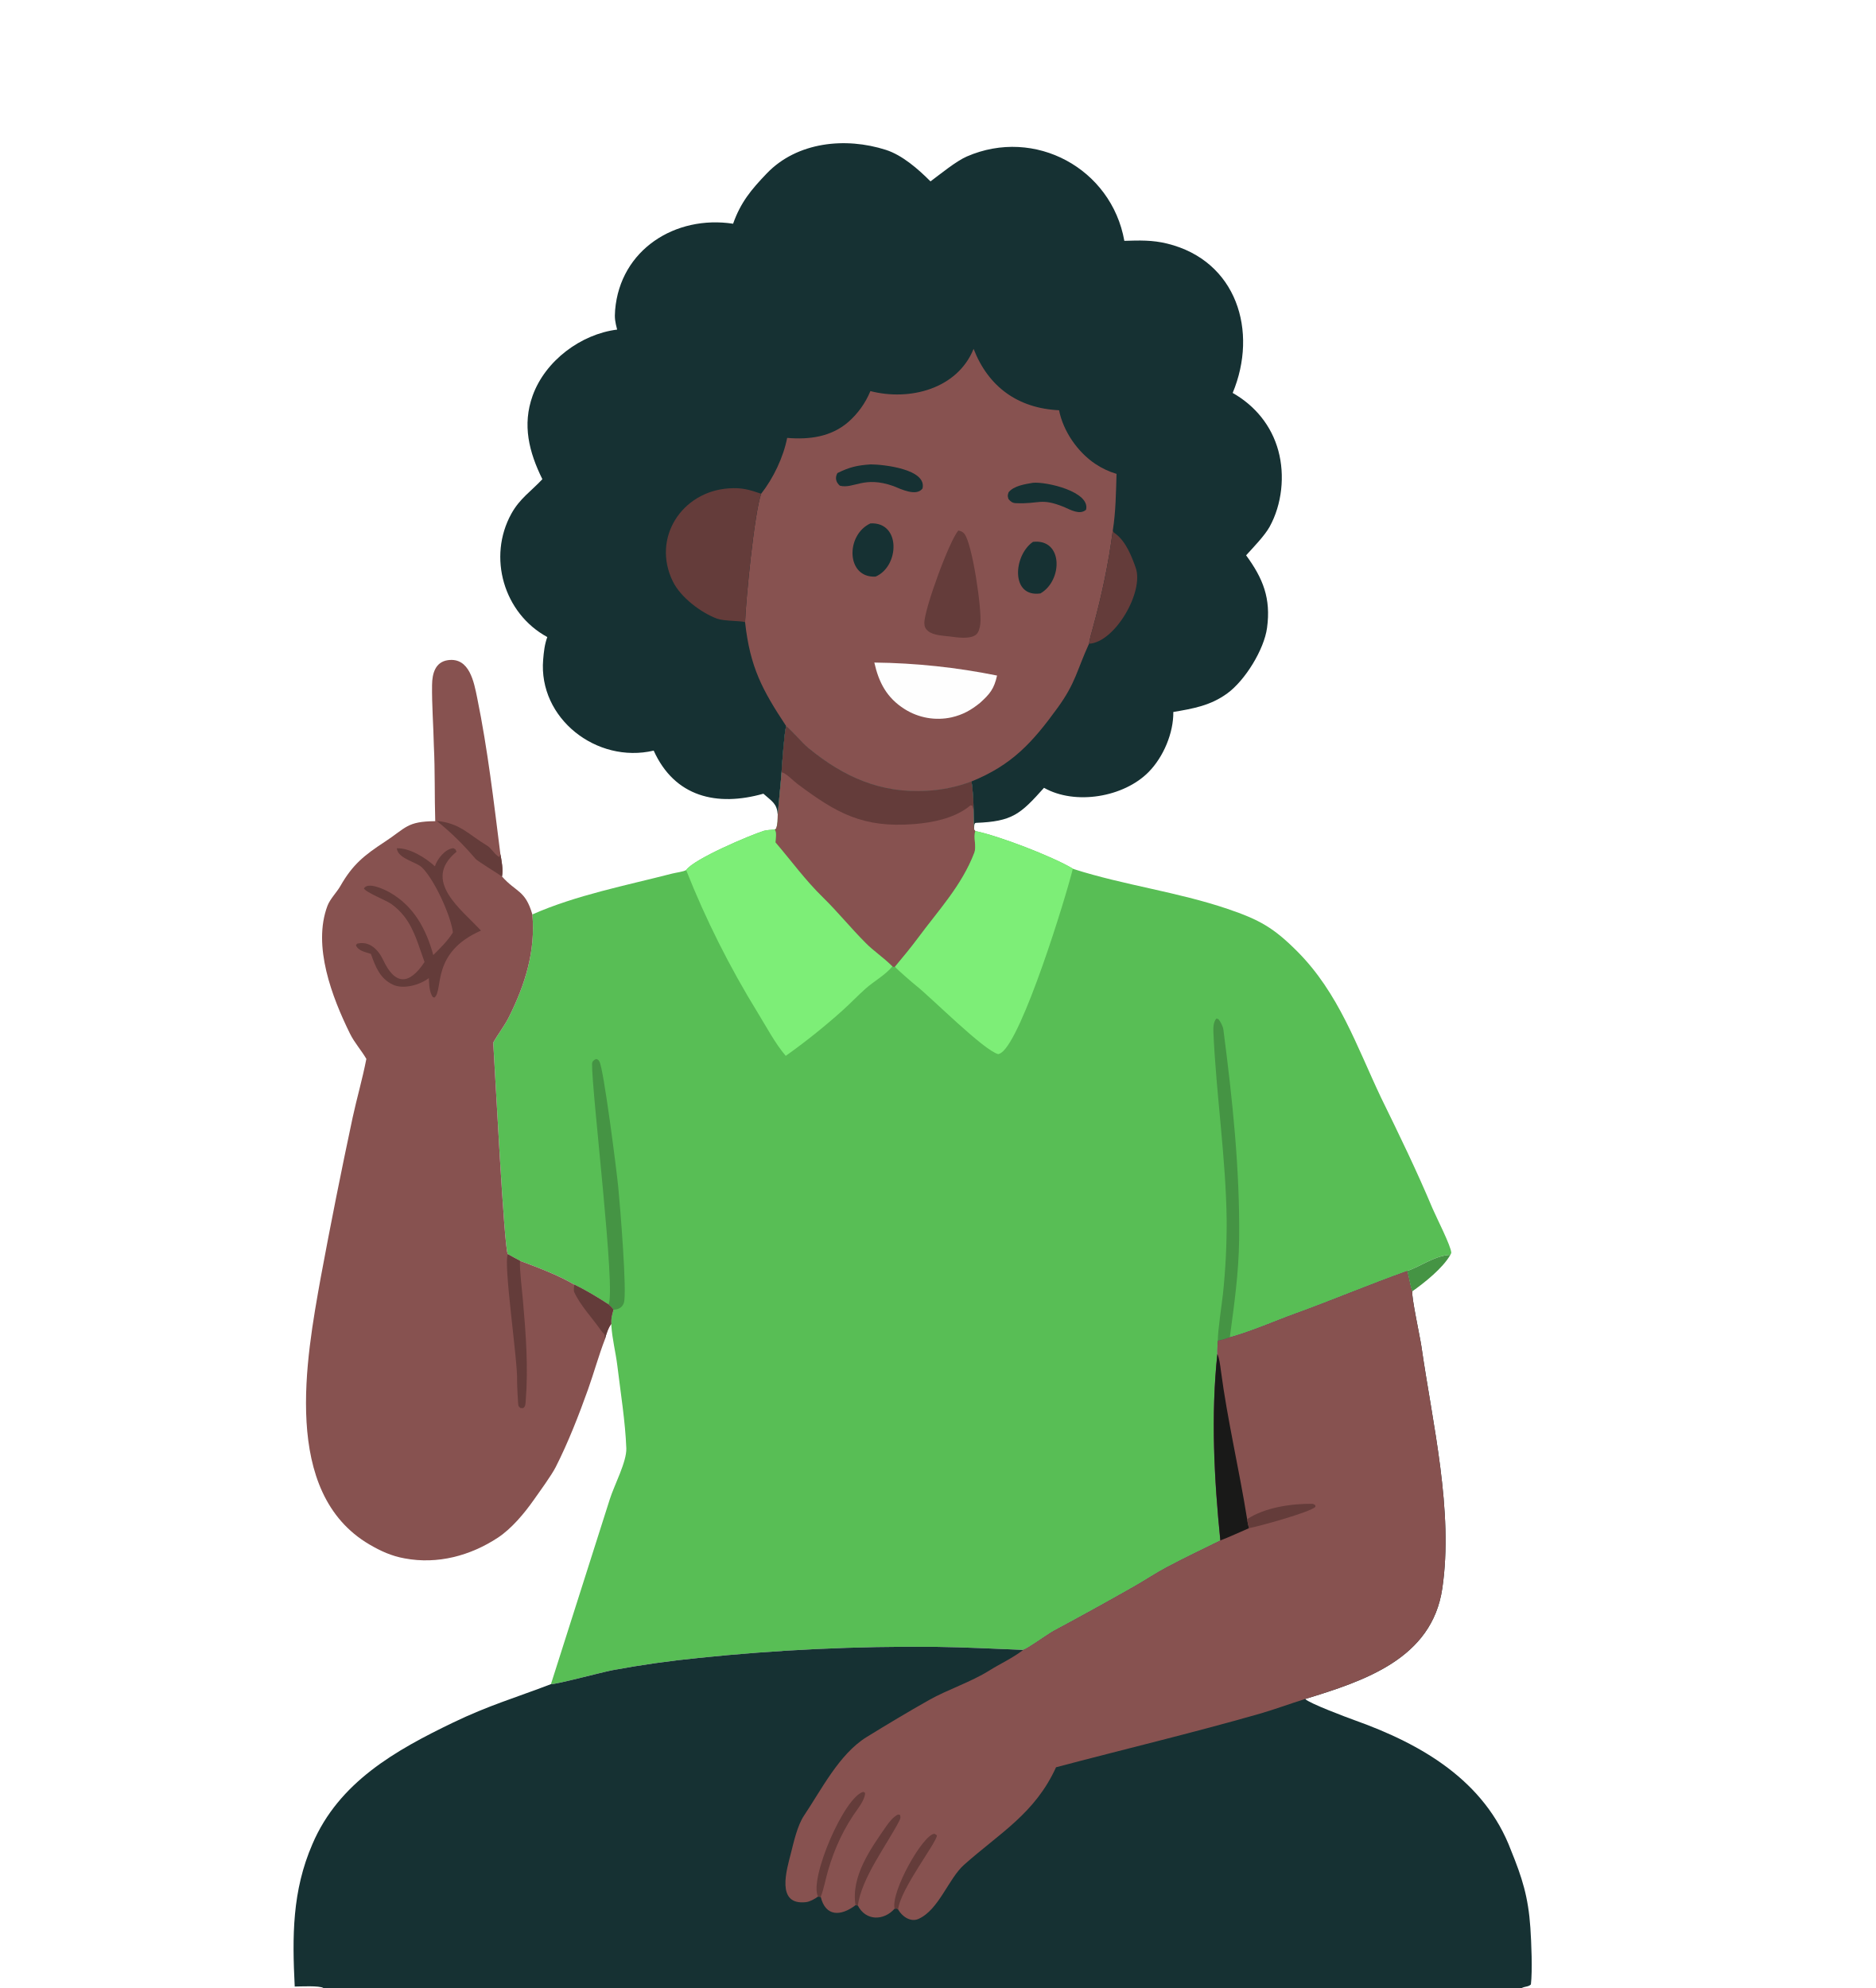
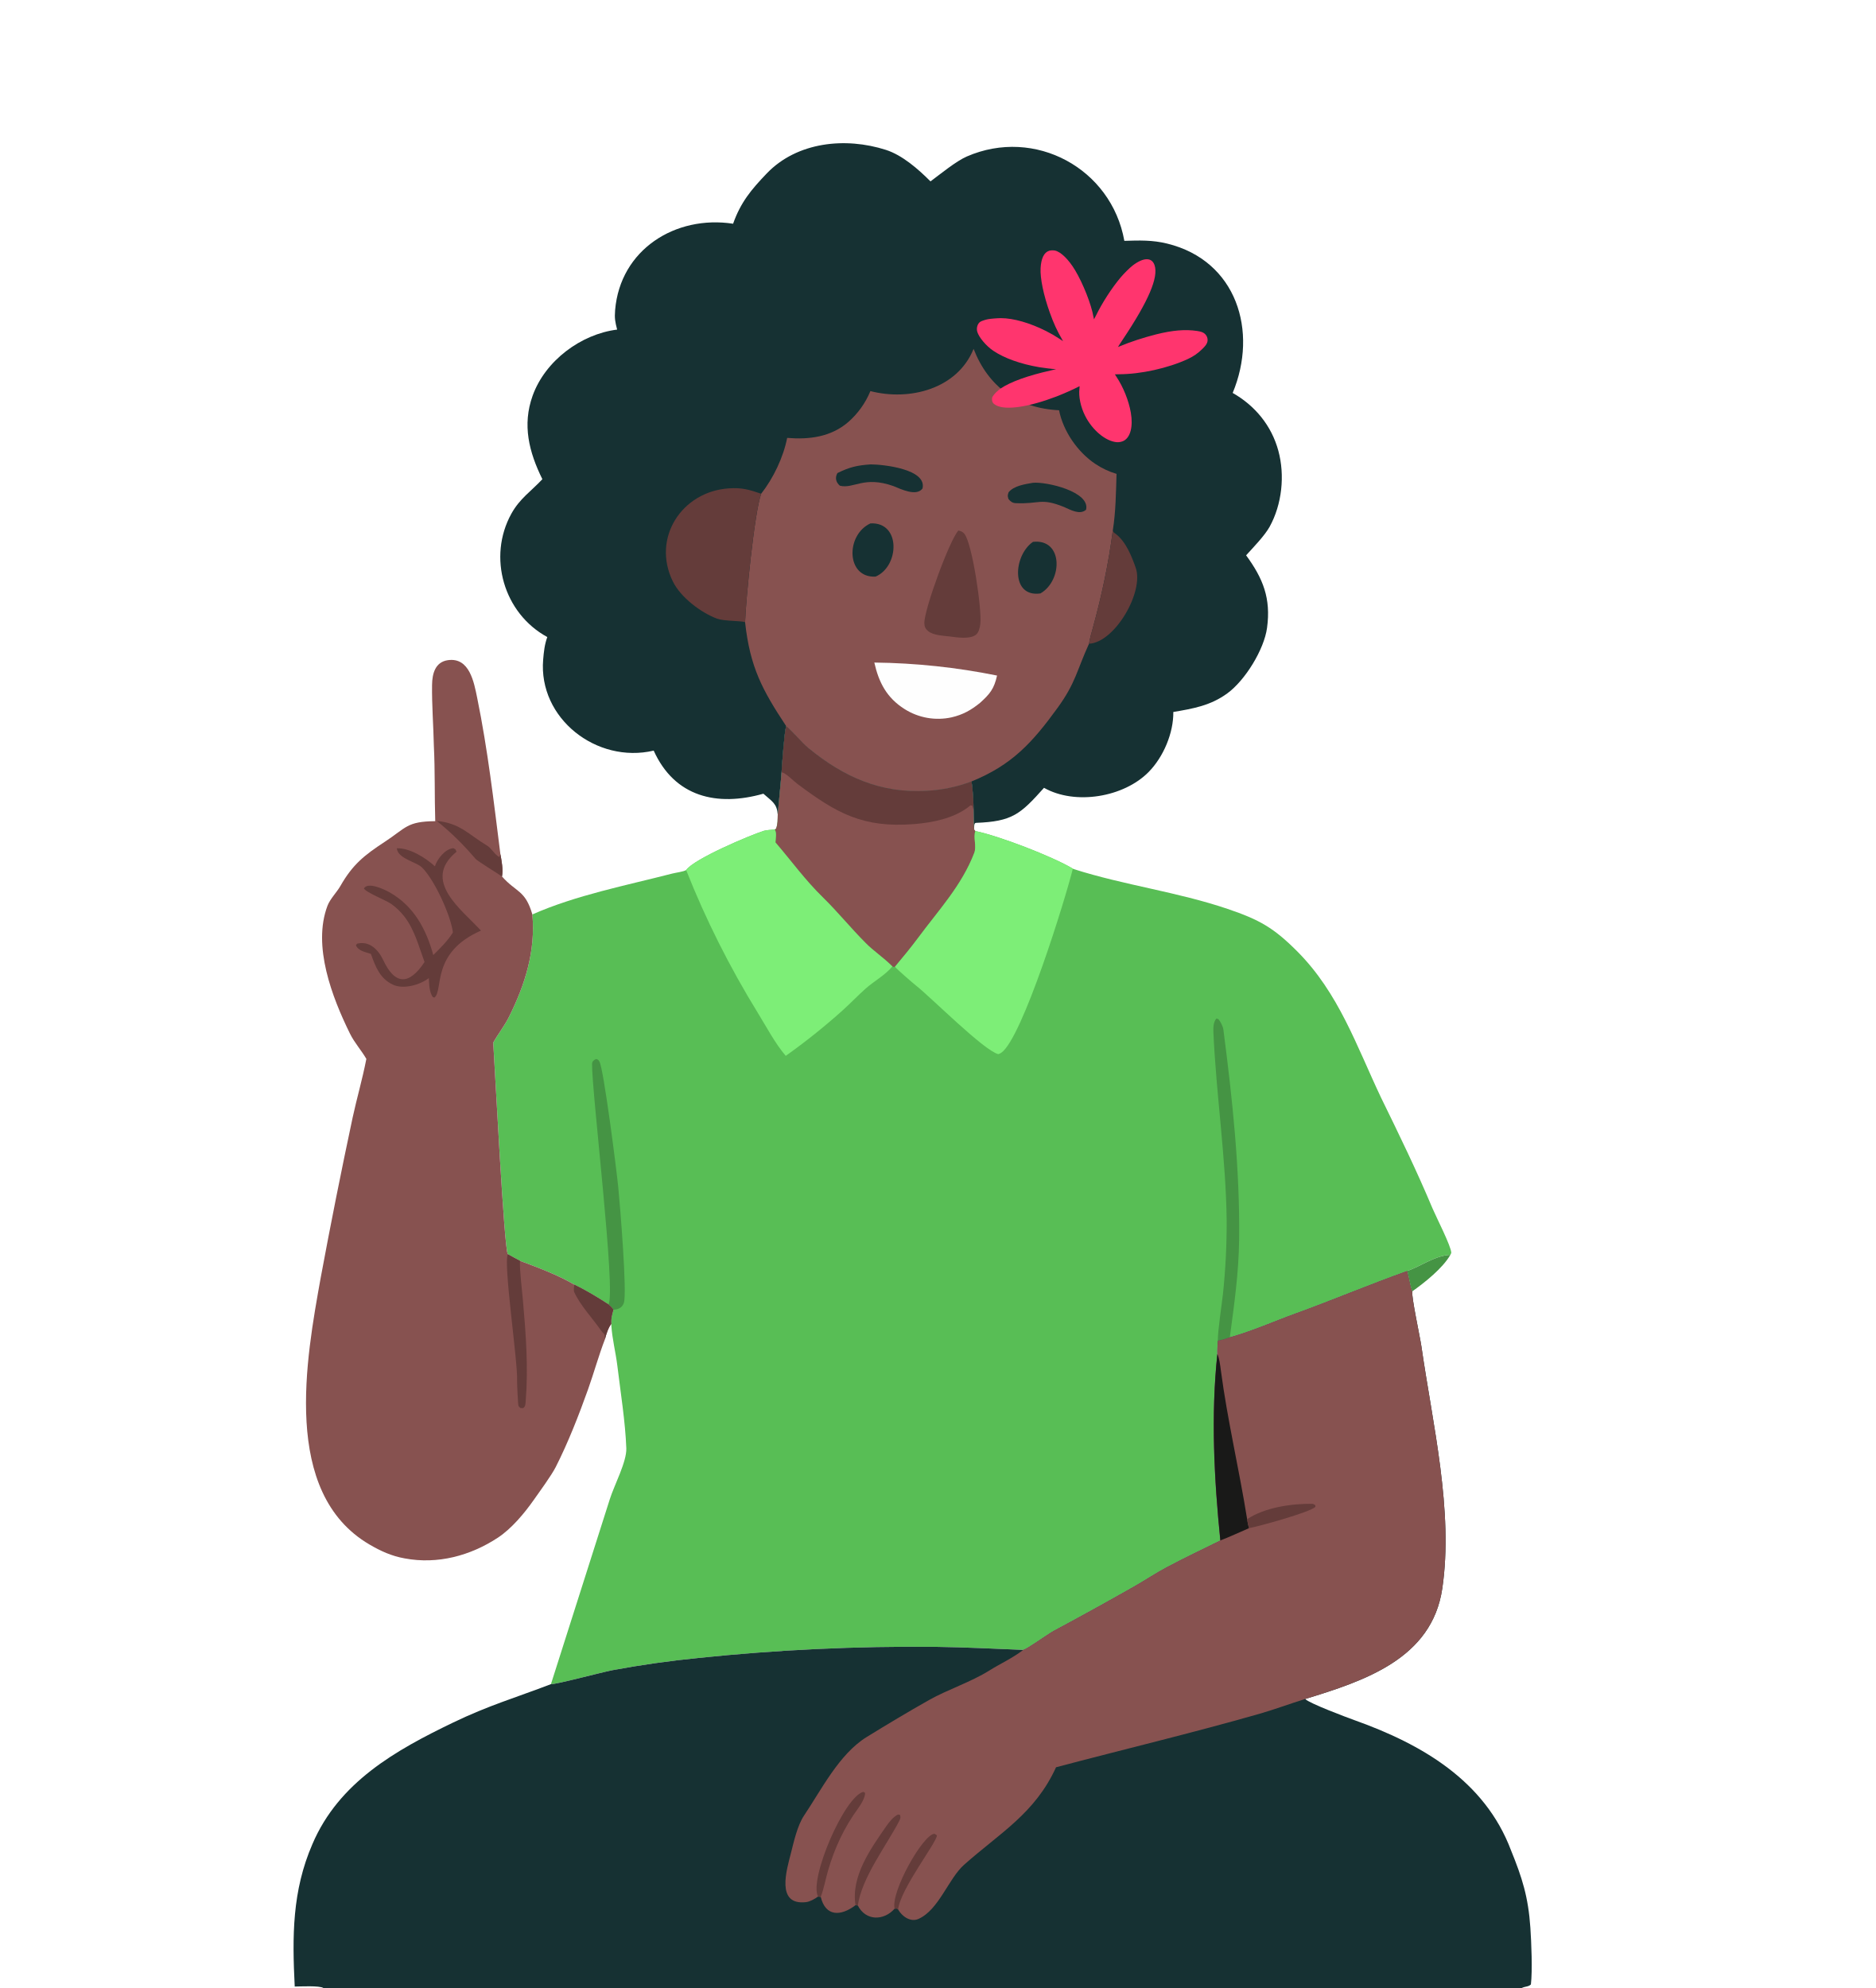
<svg xmlns="http://www.w3.org/2000/svg" width="382" height="405" viewBox="0 0 382 405" fill="none">
-   <path d="M160.151 147.926L160.332 148.081C161.877 149.431 163.197 151.183 164.686 152.406C171.884 158.316 179.451 161.688 188.888 161.102C191.97 160.934 195.009 160.293 197.896 159.204C198.165 160.624 198.314 163.472 198.321 164.963C198.325 166.308 198.365 167.652 198.436 168.994L198.687 169.299C203.421 170.265 214.299 174.428 218.55 176.964C218.621 176.997 218.694 177.03 218.765 177.063C229.031 180.342 239.822 181.688 250.082 185.167C256.583 187.371 259.483 189.02 264.284 193.84C272.716 202.31 276.315 213.022 281.319 223.585C284.977 231.06 288.587 238.481 291.808 246.158C292.508 247.827 295.673 253.989 295.64 255.261L295.45 255.646C292.405 255.735 289.309 258.043 286.667 258.919C279.087 261.628 271.534 264.816 263.934 267.575C259.218 269.289 255.46 271.022 250.525 272.442C249.576 272.774 249.095 272.948 248.083 273.13C248.045 273.824 247.934 275.188 247.986 275.829C246.649 288.307 247.327 301.361 248.591 313.822C244.943 315.611 241.267 317.369 237.679 319.27C235.395 320.482 233.29 321.91 231.047 323.183C225.636 326.26 220.187 329.27 214.698 332.211C213.287 332.988 209.471 335.798 208.446 336.118C202.513 335.887 196.574 335.573 190.638 335.499C174.46 335.333 158.285 336.093 142.193 337.774C136.344 338.355 130.522 339.186 124.743 340.261C122.687 340.647 113.265 343.178 112.23 343.099L124.233 305.387C125.118 302.575 127.689 297.78 127.586 295.047C127.385 289.674 126.414 283.652 125.763 278.269C125.426 275.487 124.716 272.839 124.535 270.031L124.517 269.715C124.443 268.577 124.66 267.891 124.955 266.833C124.64 266.299 124.411 266.161 123.956 265.73C121.734 264.294 119.373 262.851 116.989 261.704C113.664 259.752 109.573 258.225 105.935 256.867C105.098 256.427 104.267 255.975 103.445 255.508C102.691 254.58 100.786 217.047 100.476 212.402C101.43 210.693 102.775 208.982 103.677 207.177C106.975 200.576 109.125 193.708 108.444 186.29C117.351 182.357 127.522 180.393 136.932 177.968C137.696 177.771 139.205 177.59 139.778 177.251C141.309 175.006 152.703 170.176 155.622 169.252C156.041 169.119 157.321 169.021 157.823 168.993L158.093 168.808C158.453 167.861 158.4 166.97 158.433 165.947C158.662 163.075 158.991 160.217 159.211 157.334C159.317 155.648 159.764 149.223 160.151 147.926Z" fill="#58BE55" />
-   <path d="M160.151 147.926L160.332 148.081C161.877 149.431 163.198 151.183 164.686 152.406C171.884 158.316 179.451 161.688 188.888 161.102C191.971 160.934 195.009 160.293 197.897 159.204C198.166 160.624 198.314 163.472 198.322 164.963C198.326 166.308 198.365 167.652 198.436 168.994L198.688 169.299C198.225 170.639 198.99 172.393 198.458 173.776C195.915 180.403 191.222 185.403 187.08 190.993C185.562 193.04 183.953 194.982 182.307 196.953C182.01 197.028 182.186 197.018 181.784 196.882C179.994 195.082 177.715 193.562 176.314 192.086C173.391 189.174 170.615 185.741 167.683 182.878C163.97 179.254 161.312 175.524 157.966 171.622C158.016 170.671 158.246 169.67 157.823 168.993L158.093 168.808C158.454 167.861 158.401 166.97 158.433 165.947C158.663 163.075 158.991 160.217 159.211 157.334C159.318 155.648 159.765 149.223 160.151 147.926Z" fill="#875250" />
-   <path d="M160.151 147.926L160.332 148.081C161.877 149.431 163.197 151.183 164.686 152.406C171.884 158.316 179.451 161.688 188.888 161.102C191.97 160.934 195.009 160.293 197.896 159.204C198.165 160.624 198.314 163.472 198.321 164.963L198.055 164.135L197.716 164.059C197.521 164.221 197.321 164.376 197.117 164.526C194.092 166.744 189.989 167.583 186.232 167.882C175.775 168.713 170.406 165.665 162.425 159.684C161.549 159.027 160.118 157.476 159.211 157.334C159.318 155.648 159.764 149.223 160.151 147.926Z" fill="#643C3A" />
-   <path d="M157.824 168.993C158.246 169.67 158.017 170.671 157.966 171.622C161.312 175.524 163.971 179.254 167.683 182.878C170.615 185.741 173.391 189.174 176.314 192.086C177.715 193.562 179.994 195.082 181.784 196.882C180.409 198.588 178.004 199.921 176.368 201.371C174.777 202.781 173.284 204.367 171.689 205.799C167.994 209.119 164.113 212.224 160.063 215.099C157.934 212.629 156.065 209.089 154.352 206.307C148.703 197.134 143.744 187.3 139.778 177.251C141.31 175.006 152.703 170.176 155.623 169.252C156.042 169.119 157.321 169.021 157.824 168.993Z" fill="#7DEE77" />
-   <path d="M198.687 169.299C203.42 170.265 214.299 174.428 218.55 176.964C217.089 182.934 208.276 211.512 203.964 214.474C203.772 214.607 203.571 214.676 203.351 214.753C200.348 213.96 189.646 203.172 186.582 200.768C185.978 200.293 182.813 197.557 182.307 196.953C183.953 194.982 185.562 193.04 187.079 190.993C191.221 185.403 195.914 180.403 198.458 173.776C198.99 172.393 198.224 170.639 198.687 169.299Z" fill="#7DEE77" />
-   <path d="M248.083 273.13C248.071 271.006 248.868 265.949 249.127 263.604C249.653 258.619 249.906 253.61 249.882 248.598C249.742 236.007 247.725 222.829 247.178 210.203C247.14 209.321 247.185 208.128 247.814 207.481L248.233 207.65C248.66 208.213 249.125 209.063 249.216 209.769C251.055 223.869 252.597 238.339 252.421 252.555C252.334 259.443 251.417 265.758 250.525 272.442C249.576 272.774 249.095 272.948 248.083 273.13Z" fill="#459444" />
+   <path d="M160.151 147.926L160.332 148.081C161.877 149.431 163.197 151.183 164.686 152.406C171.884 158.316 179.451 161.688 188.888 161.102C191.97 160.934 195.009 160.293 197.896 159.204C198.165 160.624 198.314 163.472 198.321 164.963C198.325 166.308 198.365 167.652 198.436 168.994L198.687 169.3C203.421 170.265 214.299 174.428 218.55 176.964C218.621 176.997 218.694 177.03 218.765 177.063C229.031 180.342 239.822 181.688 250.082 185.167C256.583 187.371 259.483 189.02 264.284 193.84C272.716 202.31 276.315 213.023 281.319 223.585C284.977 231.06 288.587 238.481 291.808 246.158C292.508 247.827 295.673 253.989 295.64 255.261L295.45 255.646C292.405 255.735 289.309 258.043 286.667 258.919C279.087 261.628 271.534 264.816 263.934 267.575C259.218 269.289 255.46 271.022 250.525 272.442C249.576 272.774 249.095 272.948 248.083 273.13C248.045 273.824 247.934 275.188 247.986 275.829C246.649 288.307 247.327 301.361 248.591 313.822C244.943 315.611 241.267 317.369 237.679 319.27C235.395 320.482 233.29 321.91 231.047 323.183C225.636 326.26 220.187 329.27 214.698 332.211C213.287 332.988 209.471 335.798 208.446 336.118C202.513 335.887 196.574 335.573 190.638 335.499C174.46 335.333 158.285 336.093 142.193 337.774C136.344 338.355 130.522 339.186 124.743 340.261C122.687 340.647 113.265 343.178 112.23 343.099L124.233 305.387C125.118 302.575 127.689 297.78 127.586 295.047C127.385 289.674 126.414 283.652 125.763 278.269C125.426 275.487 124.716 272.839 124.535 270.031L124.517 269.715C124.443 268.578 124.66 267.891 124.955 266.833C124.64 266.299 124.411 266.161 123.956 265.73C121.734 264.294 119.373 262.851 116.989 261.704C113.664 259.752 109.573 258.225 105.935 256.867C105.098 256.428 104.267 255.975 103.445 255.508C102.691 254.58 100.786 217.047 100.476 212.402C101.43 210.693 102.775 208.982 103.677 207.177C106.975 200.576 109.125 193.708 108.444 186.291C117.351 182.357 127.522 180.393 136.932 177.968C137.696 177.771 139.205 177.59 139.778 177.251C141.309 175.006 152.703 170.176 155.622 169.252C156.041 169.119 157.321 169.021 157.823 168.993L158.093 168.808C158.453 167.861 158.4 166.97 158.433 165.947C158.662 163.075 158.991 160.217 159.211 157.334C159.317 155.648 159.764 149.223 160.151 147.926Z" fill="#58BE55" />
+   <path d="M160.151 147.926L160.332 148.081C161.877 149.431 163.198 151.183 164.686 152.406C171.884 158.316 179.451 161.688 188.888 161.102C191.971 160.934 195.009 160.293 197.897 159.204C198.166 160.624 198.314 163.472 198.322 164.963C198.326 166.308 198.365 167.652 198.436 168.994L198.688 169.3C198.225 170.639 198.99 172.393 198.458 173.776C195.915 180.403 191.222 185.403 187.08 190.993C185.562 193.04 183.953 194.982 182.307 196.953C182.01 197.028 182.186 197.018 181.784 196.882C179.994 195.082 177.715 193.562 176.314 192.087C173.391 189.174 170.615 185.741 167.683 182.878C163.97 179.254 161.312 175.524 157.966 171.622C158.016 170.671 158.246 169.67 157.823 168.993L158.093 168.808C158.454 167.861 158.401 166.97 158.433 165.947C158.663 163.075 158.991 160.217 159.211 157.334C159.318 155.648 159.765 149.223 160.151 147.926Z" fill="#875250" />
+   <path d="M160.151 147.926L160.332 148.081C161.877 149.431 163.197 151.183 164.686 152.406C171.884 158.316 179.451 161.688 188.888 161.102C191.97 160.934 195.009 160.293 197.896 159.204C198.165 160.624 198.314 163.472 198.321 164.963L198.055 164.135L197.716 164.059C197.521 164.221 197.321 164.376 197.117 164.527C194.092 166.744 189.989 167.583 186.232 167.882C175.775 168.713 170.406 165.665 162.425 159.684C161.549 159.027 160.118 157.476 159.211 157.334C159.318 155.648 159.764 149.223 160.151 147.926Z" fill="#643C3A" />
+   <path d="M157.824 168.993C158.246 169.67 158.017 170.671 157.966 171.621C161.312 175.524 163.971 179.254 167.683 182.878C170.615 185.741 173.391 189.174 176.314 192.086C177.715 193.562 179.994 195.082 181.784 196.882C180.409 198.588 178.004 199.921 176.368 201.371C174.777 202.781 173.284 204.367 171.689 205.798C167.994 209.119 164.113 212.223 160.063 215.099C157.934 212.629 156.065 209.089 154.352 206.307C148.703 197.134 143.744 187.3 139.778 177.251C141.31 175.006 152.703 170.176 155.623 169.252C156.042 169.119 157.321 169.021 157.824 168.993Z" fill="#7DEE77" />
+   <path d="M198.687 169.299C203.42 170.265 214.299 174.428 218.55 176.964C217.089 182.934 208.276 211.512 203.964 214.474C203.772 214.606 203.571 214.676 203.351 214.753C200.348 213.96 189.646 203.172 186.582 200.768C185.978 200.293 182.813 197.557 182.307 196.953C183.953 194.982 185.562 193.04 187.079 190.993C191.221 185.403 195.914 180.403 198.458 173.776C198.99 172.393 198.224 170.639 198.687 169.299Z" fill="#7DEE77" />
+   <path d="M248.083 273.13C248.071 271.006 248.868 265.949 249.127 263.604C249.653 258.619 249.906 253.61 249.882 248.598C249.742 236.007 247.725 222.829 247.178 210.203C247.14 209.321 247.185 208.128 247.814 207.481L248.233 207.65C248.66 208.213 249.125 209.063 249.216 209.769C251.055 223.869 252.597 238.339 252.421 252.556C252.334 259.443 251.417 265.758 250.525 272.442C249.576 272.774 249.095 272.948 248.083 273.13Z" fill="#459444" />
  <path d="M123.956 265.73C125.509 263.339 120.542 222.436 120.607 216.778C120.614 216.177 120.959 215.989 121.408 215.738C121.816 215.85 121.888 215.878 122.11 216.268C122.986 217.812 125.616 238.466 125.948 241.899C126.311 245.648 127.786 263.495 127.077 265.463C126.897 265.961 126.595 266.331 126.106 266.564C125.739 266.738 125.353 266.78 124.956 266.833C124.64 266.299 124.412 266.161 123.956 265.73Z" fill="#459444" />
  <path d="M286.668 258.919C287.032 260.218 287.261 261.955 287.702 263.072C287.465 264.057 289.292 272.451 289.551 274.267C291.807 289.978 296.14 307.861 293.803 323.636C291.686 337.946 277.897 342.443 265.876 346.123C266.746 347.024 274.39 349.892 276.035 350.479C289.566 355.314 302.456 362.746 307.8 376.937C310.081 382.543 311.325 386.449 311.752 392.735C311.954 395.696 312.191 401.464 311.857 404.28C311.295 404.796 310.791 404.618 309.989 405H65.872C65.115 404.482 61.176 404.693 60.038 404.705C59.526 394.47 59.499 385.248 63.636 375.697C69.019 363.06 80.596 356.568 92.276 350.936C99.536 347.436 105.014 345.866 112.231 343.099C113.266 343.178 122.688 340.647 124.743 340.261C130.523 339.186 136.345 338.355 142.194 337.774C158.286 336.093 174.461 335.333 190.639 335.499C196.575 335.573 202.514 335.887 208.447 336.118C209.471 335.798 213.287 332.988 214.699 332.211C220.188 329.27 225.637 326.26 231.048 323.183C233.29 321.91 235.396 320.482 237.68 319.27C241.268 317.369 244.944 315.611 248.592 313.822C247.328 301.361 246.65 288.307 247.987 275.829C247.935 275.188 248.046 273.824 248.083 273.13C249.096 272.948 249.576 272.774 250.525 272.442C255.46 271.022 259.219 269.289 263.934 267.575C271.535 264.816 279.087 261.628 286.668 258.919Z" fill="#163133" />
  <path d="M286.668 258.919C287.032 260.218 287.261 261.955 287.702 263.072C287.465 264.057 289.292 272.451 289.551 274.267C291.807 289.978 296.141 307.861 293.803 323.636C291.686 337.946 277.897 342.443 265.876 346.123C262.803 347.07 259.604 348.268 256.599 349.129C242.87 353.056 228.919 356.378 215.126 360.031C210.834 369.44 203.746 373.361 196.394 379.893C193.198 382.733 191.244 389.101 187.083 390.934C185.46 391.648 183.717 390.386 182.949 388.994C182.634 388.729 182.81 388.84 182.24 388.847C180.036 391.325 176.368 391.381 174.745 388.193L174.277 388.13C171.345 390.382 168.175 390.538 167.195 386.439L166.645 386.377C165.947 386.868 165.002 387.412 164.188 387.509C157.982 388.213 160.257 380.91 161.129 377.483C161.723 375.149 162.418 371.973 163.755 369.924C167.333 364.607 170.931 357.351 176.521 353.889C180.514 351.417 185.12 348.668 189.22 346.352C193.043 344.193 197.733 342.702 201.543 340.319C203.742 338.944 206.122 337.867 208.224 336.288L208.447 336.118C209.471 335.798 213.287 332.988 214.699 332.211C220.188 329.27 225.637 326.26 231.048 323.183C233.29 321.91 235.396 320.482 237.68 319.27C241.268 317.369 244.944 315.611 248.592 313.822C247.328 301.361 246.65 288.307 247.987 275.829C247.935 275.188 248.046 273.824 248.083 273.13C249.096 272.948 249.576 272.774 250.525 272.442C255.46 271.022 259.219 269.289 263.934 267.575C271.535 264.816 279.087 261.628 286.668 258.919Z" fill="#875250" />
  <path d="M247.986 275.829C248.378 276.642 248.573 278.198 248.696 279.145C250.029 289.306 252.447 299.397 254.05 309.489C254.163 310.254 254.226 310.578 254.436 311.32C252.678 312.077 250.335 313.167 248.591 313.822C247.328 301.361 246.65 288.307 247.986 275.829Z" fill="#191918" />
  <path d="M166.645 386.378C164.761 382.838 172.009 365.967 175.882 365.04L176.213 365.23C176.315 366.124 175.321 367.704 174.794 368.425C171.966 372.292 170.011 376.492 168.675 381.098C168.195 382.749 167.799 384.883 167.195 386.439L166.645 386.378Z" fill="#643C3A" />
  <path d="M174.276 388.13C173.318 382.233 177.396 376.575 180.579 371.985C181.17 371.131 181.975 370.138 182.901 369.669L183.322 369.705C183.506 370.233 183.451 370.462 183.126 371.079C180.484 376.108 175.558 382.533 174.744 388.193L174.276 388.13Z" fill="#643C3A" />
  <path d="M254.05 309.489C257.617 307.126 262.979 306.313 267.317 306.36C267.514 306.362 267.779 306.524 267.941 306.643L267.955 306.983C266.884 308.091 256.175 311.021 254.435 311.32C254.226 310.578 254.163 310.254 254.05 309.489Z" fill="#643C3A" />
  <path d="M182.239 388.847C181.41 385.42 188.036 373.654 190.373 373.577L190.857 373.891C190.96 375.185 183.482 384.665 182.948 388.994C182.634 388.729 182.809 388.84 182.239 388.847Z" fill="#643C3A" />
-   <path d="M149.338 45.578C150.876 41.227 153.012 38.654 156.195 35.334C162.39 28.872 172.266 27.904 180.466 30.534C183.795 31.602 187.03 34.421 189.551 36.954C191.529 35.487 194.748 32.839 196.939 31.885C210.828 25.836 226.423 34.345 229.039 49.065C232.118 48.97 234.732 48.881 237.763 49.625C251.953 53.105 256.332 67.511 251.108 80.049C255.684 82.655 259.019 86.709 260.411 91.83C261.775 96.853 261.156 102.743 258.632 107.317C257.643 109.109 255.272 111.558 253.843 113.131C257.303 117.855 258.926 121.911 258.108 127.913C257.505 132.337 253.647 138.604 250.015 141.254C246.604 143.743 243.109 144.352 239.016 145.047C239.067 149.326 237.007 154.195 234.004 157.257C228.944 162.416 219.045 164.096 212.674 160.495C207.864 165.883 206.213 167.359 198.802 167.636C198.36 167.653 198.472 168.552 198.437 168.994C198.366 167.652 198.326 166.308 198.322 164.963C198.314 163.472 198.166 160.624 197.897 159.204C195.009 160.293 191.971 160.934 188.889 161.102C179.451 161.688 171.884 158.316 164.686 152.406C163.198 151.183 161.877 149.431 160.333 148.081L160.151 147.926C159.765 149.223 159.318 155.648 159.211 157.334C158.991 160.217 158.663 163.075 158.433 165.947C158.266 163.703 157.321 163.304 155.508 161.696C146.067 164.371 137.441 162.382 133.164 152.918C121.52 155.639 109.639 146.329 110.647 134.373C110.782 132.781 110.936 131.296 111.49 129.782C102.611 124.962 99.278 113.491 104.172 104.649C105.888 101.549 108.144 100.129 110.486 97.624C107.755 92.095 106.366 86.57 108.497 80.628C111.063 73.475 118.354 68.06 125.717 67.145C125.31 65.566 125.166 64.849 125.304 63.188C126.332 50.843 137.601 43.78 149.338 45.578Z" fill="#163133" />
-   <path d="M177.307 79.674C185.262 81.734 195.014 79.264 198.33 71.072C201.347 78.836 207.373 83.175 215.741 83.578C216.579 87.835 219.499 92.058 223.066 94.466C224.413 95.378 225.89 96.077 227.448 96.538C227.329 100.382 227.297 104.234 226.694 108.033C225.811 114.881 224.429 121.325 222.61 127.971C222.349 128.924 221.977 130.182 221.842 131.142C219.31 136.672 219.153 139.083 215.432 144.213C210.29 151.303 206.136 155.858 197.897 159.204C195.009 160.293 191.971 160.934 188.889 161.102C179.451 161.688 171.884 158.316 164.686 152.406C163.198 151.183 161.877 149.431 160.333 148.081L160.151 147.926C155.286 140.558 152.786 135.94 151.78 126.748C151.927 122.284 153.654 104.53 155.057 100.584C157.535 97.43 159.58 93.154 160.353 89.211C164.823 89.582 169.256 89.028 172.774 85.999C174.756 84.272 176.308 82.106 177.307 79.674Z" fill="#875250" />
+   <path d="M149.338 45.578C150.876 41.227 153.012 38.654 156.195 35.333C162.39 28.872 172.266 27.904 180.466 30.534C183.795 31.602 187.03 34.421 189.551 36.954C191.529 35.487 194.748 32.839 196.939 31.885C210.828 25.835 226.423 34.345 229.039 49.065C232.118 48.97 234.732 48.881 237.763 49.624C251.953 53.105 256.332 67.511 251.108 80.049C255.684 82.655 259.019 86.709 260.411 91.83C261.775 96.853 261.156 102.743 258.632 107.317C257.643 109.108 255.272 111.558 253.843 113.131C257.303 117.855 258.926 121.911 258.108 127.913C257.505 132.337 253.647 138.604 250.015 141.254C246.604 143.743 243.109 144.352 239.016 145.047C239.067 149.326 237.007 154.195 234.004 157.257C228.944 162.416 219.045 164.096 212.674 160.495C207.864 165.883 206.213 167.359 198.802 167.636C198.36 167.653 198.472 168.552 198.437 168.994C198.366 167.652 198.326 166.308 198.322 164.963C198.314 163.472 198.166 160.624 197.897 159.204C195.009 160.293 191.971 160.934 188.889 161.102C179.451 161.688 171.884 158.316 164.686 152.406C163.198 151.183 161.877 149.431 160.333 148.081L160.151 147.926C159.765 149.223 159.318 155.648 159.211 157.334C158.991 160.217 158.663 163.075 158.433 165.947C158.266 163.703 157.321 163.304 155.508 161.696C146.067 164.371 137.441 162.382 133.164 152.918C121.52 155.639 109.639 146.329 110.647 134.373C110.782 132.781 110.936 131.296 111.49 129.781C102.611 124.962 99.278 113.491 104.172 104.649C105.888 101.549 108.144 100.129 110.486 97.624C107.755 92.094 106.366 86.57 108.497 80.628C111.063 73.475 118.354 68.06 125.717 67.145C125.31 65.566 125.166 64.849 125.304 63.188C126.332 50.843 137.601 43.78 149.338 45.578Z" fill="#163133" />
+   <path d="M177.307 79.674C185.262 81.734 195.014 79.264 198.33 71.072C201.347 78.836 207.373 83.175 215.741 83.578C216.579 87.835 219.499 92.058 223.066 94.466C224.413 95.378 225.89 96.077 227.448 96.538C227.329 100.382 227.297 104.234 226.694 108.033C225.811 114.881 224.429 121.325 222.61 127.971C222.349 128.924 221.977 130.182 221.842 131.142C219.31 136.672 219.153 139.083 215.432 144.213C210.29 151.302 206.136 155.858 197.897 159.204C195.009 160.293 191.971 160.934 188.889 161.102C179.451 161.688 171.884 158.316 164.686 152.406C163.198 151.183 161.877 149.431 160.333 148.081L160.151 147.926C155.286 140.558 152.786 135.94 151.78 126.748C151.927 122.284 153.654 104.53 155.057 100.584C157.535 97.43 159.58 93.154 160.353 89.21C164.823 89.582 169.256 89.028 172.774 85.999C174.756 84.272 176.308 82.106 177.307 79.674Z" fill="#875250" />
  <path d="M178.108 134.977C186.507 135.071 194.878 135.958 203.109 137.626C202.5 140.378 201.616 141.4 199.641 143.19C197.843 144.65 196.145 145.609 193.866 146.134C190.57 146.863 187.12 146.259 184.268 144.452C180.632 142.151 179.021 139.039 178.108 134.977Z" fill="#FEFEFE" />
  <path d="M195.243 108.075C195.753 108.207 196.089 108.312 196.436 108.726C198.063 110.663 200.064 124.287 199.698 127.133C199.601 127.873 199.398 128.894 198.747 129.358C197.478 130.259 194.968 129.859 193.516 129.669C192.144 129.495 190.116 129.467 189.021 128.532C188.508 128.095 188.314 127.627 188.297 126.956C188.232 124.232 193.479 109.904 195.243 108.075Z" fill="#643C3A" />
  <path d="M177.32 106.625C183.583 106.314 183.222 115.401 178.363 117.467C172.354 117.791 172.215 108.985 177.32 106.625Z" fill="#163133" />
-   <path d="M210.43 110.387C216.594 109.7 216.527 118.254 211.948 120.893C205.848 121.771 206.408 113.147 210.43 110.387Z" fill="#163133" />
+   <path d="M210.43 110.387C216.594 109.7 216.527 118.254 211.948 120.894C205.848 121.771 206.408 113.147 210.43 110.387Z" fill="#163133" />
  <path d="M177.395 94.607C179.923 94.62 188.835 95.56 187.931 99.503C186.699 101.222 183.513 99.63 181.98 99.019C175.957 96.887 173.913 99.649 171.091 98.949C170.271 98.249 170.059 97.314 170.589 96.376C173.086 95.139 174.675 94.788 177.395 94.607Z" fill="#163133" />
-   <path d="M210.424 98.355C213.242 98.105 222.159 100.186 221.237 103.849C219.968 104.971 218.042 103.849 216.751 103.284C211.917 101.337 211.844 102.739 206.856 102.501C206.253 102.472 205.796 102.135 205.428 101.65C205.23 100.934 205.252 100.966 205.458 100.294C206.514 98.962 208.817 98.633 210.424 98.355Z" fill="#163133" />
+   <path d="M210.424 98.355C213.242 98.105 222.159 100.186 221.237 103.849C219.968 104.97 218.042 103.849 216.751 103.284C211.917 101.337 211.844 102.739 206.856 102.501C206.253 102.472 205.796 102.135 205.428 101.65C205.23 100.934 205.252 100.966 205.458 100.294C206.514 98.962 208.817 98.633 210.424 98.355Z" fill="#163133" />
  <path d="M151.78 126.748C150.95 126.449 147.575 126.57 146.069 126.038C142.767 124.799 138.67 121.709 137.074 118.471C132.724 109.645 138.845 100.152 148.456 99.491C151.146 99.306 152.568 99.739 155.057 100.584C153.654 104.53 151.927 122.284 151.78 126.748Z" fill="#643C3A" />
  <path d="M226.694 108.033C226.967 108.688 226.884 108.452 227.322 108.794C229.375 110.394 230.537 113.323 231.358 115.678C233.08 120.622 227.067 130.9 221.842 131.142C221.976 130.182 222.348 128.924 222.609 127.971C224.428 121.325 225.81 114.881 226.694 108.033Z" fill="#643C3A" />
-   <path d="M88.663 167.29C88.505 162.195 88.637 157.056 88.38 151.9C88.292 147.78 87.96 143.642 88.014 139.523C88.045 137.236 88.655 134.84 91.28 134.486C95.647 133.899 96.555 138.986 97.204 142.157C99.371 152.755 100.583 163.318 101.937 174.032C102.191 175.38 102.532 177.223 102.261 178.556C105.139 181.83 107.007 181.285 108.445 186.29C109.125 193.708 106.975 200.576 103.678 207.177C102.776 208.982 101.431 210.693 100.476 212.402C100.787 217.047 102.692 254.58 103.446 255.508C104.268 255.975 105.098 256.427 105.936 256.866C109.574 258.225 113.665 259.752 116.99 261.704C119.374 262.851 121.735 264.294 123.956 265.73C124.412 266.161 124.641 266.299 124.956 266.833C124.661 267.891 124.444 268.577 124.517 269.715C123.938 270.434 123.457 271.9 123.246 272.803C121.998 276.019 120.98 279.711 119.796 283.033C117.936 288.252 115.709 293.953 113.195 298.889C112.324 300.6 109.837 303.997 108.697 305.619C106.786 308.336 104.213 311.403 101.465 313.23C95.83 316.948 89.133 318.74 82.429 317.478C79.792 317.009 77.556 315.995 75.249 314.642C57.279 304.094 62.381 276.745 65.333 260.286C67.352 249.399 69.517 238.541 71.826 227.714C72.72 223.583 73.78 220.064 74.631 215.724C73.655 214.027 72.204 212.425 71.302 210.592C67.648 203.174 63.621 192.711 66.708 184.534C67.261 183.093 68.601 181.789 69.33 180.511C71.855 176.083 74.243 174.21 78.361 171.51C82.769 168.619 82.865 167.34 88.663 167.29Z" fill="#875250" />
+   <path d="M88.663 167.29C88.505 162.195 88.637 157.056 88.38 151.9C88.292 147.78 87.96 143.642 88.014 139.523C88.045 137.236 88.655 134.84 91.28 134.486C95.647 133.899 96.555 138.986 97.204 142.157C99.371 152.755 100.583 163.318 101.937 174.032C102.191 175.38 102.532 177.223 102.261 178.556C105.139 181.83 107.007 181.285 108.445 186.291C109.125 193.708 106.975 200.576 103.678 207.177C102.776 208.982 101.431 210.693 100.476 212.402C100.787 217.047 102.692 254.581 103.446 255.508C104.268 255.975 105.098 256.428 105.936 256.867C109.574 258.225 113.665 259.752 116.99 261.704C119.374 262.851 121.735 264.294 123.956 265.73C124.412 266.161 124.641 266.299 124.956 266.833C124.661 267.891 124.444 268.578 124.517 269.715C123.938 270.434 123.457 271.9 123.246 272.804C121.998 276.019 120.98 279.711 119.796 283.033C117.936 288.252 115.709 293.953 113.195 298.889C112.324 300.6 109.837 303.997 108.697 305.619C106.786 308.336 104.213 311.403 101.465 313.23C95.83 316.948 89.133 318.74 82.429 317.478C79.792 317.009 77.556 315.995 75.249 314.642C57.279 304.094 62.381 276.745 65.333 260.286C67.352 249.399 69.517 238.541 71.826 227.714C72.72 223.583 73.78 220.065 74.631 215.724C73.655 214.027 72.204 212.425 71.302 210.592C67.648 203.174 63.621 192.711 66.708 184.534C67.261 183.093 68.601 181.789 69.33 180.511C71.855 176.083 74.243 174.21 78.361 171.51C82.769 168.619 82.865 167.34 88.663 167.29Z" fill="#875250" />
  <path d="M103.446 255.508C104.268 255.975 105.098 256.427 105.936 256.867C105.771 258.053 106.397 263.448 106.525 264.913C107.126 271.736 107.646 278.637 107.085 285.489C107.024 286.239 107.029 286.516 106.561 286.87C105.82 286.824 106.122 286.969 105.62 286.433C105.508 286.069 105.313 281.766 105.336 281.236C105.502 277.429 102.506 257.456 103.446 255.508Z" fill="#643C3A" />
  <path d="M88.956 167.23C93.863 167.76 95.244 169.886 99.273 172.301C100.088 172.79 100.8 174.156 101.722 174.595L101.937 174.032C102.191 175.38 102.531 177.223 102.26 178.556C101.343 177.924 97.239 175.393 96.884 174.98C94.336 172.012 92.038 169.727 88.956 167.23Z" fill="#643C3A" />
-   <path d="M116.99 261.704C119.374 262.851 121.735 264.294 123.956 265.73C124.412 266.161 124.641 266.299 124.956 266.833C124.661 267.891 124.444 268.577 124.517 269.715C123.938 270.434 123.457 271.9 123.246 272.803C123.219 272.469 123.176 272.175 123.132 271.84C122.914 271.617 122.622 271.324 122.43 271.045C120.69 268.528 118.213 265.961 116.963 263.21C116.828 262.914 116.947 262.028 116.99 261.704Z" fill="#643C3A" />
+   <path d="M116.99 261.704C119.374 262.851 121.735 264.294 123.956 265.73C124.412 266.161 124.641 266.299 124.956 266.833C124.661 267.891 124.444 268.578 124.517 269.715C123.938 270.434 123.457 271.9 123.246 272.804C123.219 272.469 123.176 272.175 123.132 271.84C122.914 271.617 122.622 271.324 122.43 271.046C120.69 268.528 118.213 265.961 116.963 263.21C116.828 262.914 116.947 262.028 116.99 261.704Z" fill="#643C3A" />
  <path d="M80.834 172.815C83.442 172.711 86.724 174.762 88.594 176.487C89.066 174.995 90.711 172.898 92.363 172.797C92.916 173.109 92.688 172.895 93.004 173.519C85.774 179.441 94.141 185.346 97.975 189.588C87.778 194.052 90.357 201.683 88.523 203.218L88.177 203.139C87.433 202.112 87.427 200.513 87.354 199.263C85.547 200.655 82.178 201.608 80.04 200.6C77.352 199.332 76.487 196.9 75.552 194.326C74.406 193.946 72.993 193.732 72.505 192.573L72.741 192.253C75.245 191.612 77.048 193.468 78.033 195.519C80.472 200.783 83.361 200.702 86.484 195.986C85.31 192.815 84.473 189.441 82.386 186.735C81.633 185.759 80.743 184.898 79.742 184.179C78.619 183.387 74.423 181.747 74.137 180.991C74.942 179.614 78.174 181.127 79.31 181.762C84.267 184.532 86.793 189.234 88.269 194.566C89.749 193.081 91.138 191.752 92.259 189.977L92.228 189.743C91.745 186.377 88.508 179.214 85.963 176.723C84.771 175.557 81.033 174.939 80.834 172.815Z" fill="#643C3A" />
  <path d="M286.668 258.919C289.309 258.043 292.406 255.735 295.451 255.646C293.881 258.381 290.249 261.261 287.702 263.072C287.261 261.955 287.032 260.218 286.668 258.919Z" fill="#459444" />
+   <path d="M213.723 51.086C212.687 51.417 212.095 52.613 211.981 54.606C211.862 56.664 212.571 60.103 213.845 63.659C214.649 65.901 215.304 67.326 216.427 69.273L216.559 69.502L215.872 69.052C214.846 68.379 214.14 67.97 213.106 67.446C209.826 65.784 206.437 64.814 203.902 64.814C203.19 64.814 201.782 64.927 201.273 65.026C200.73 65.131 200.023 65.361 199.739 65.525C199.148 65.868 198.848 66.803 199.077 67.589C199.408 68.724 200.904 70.494 202.355 71.468C204.608 72.98 207.901 74.157 211.696 74.806C212.581 74.957 214.515 75.188 214.895 75.188C215.024 75.188 215.119 75.2 215.104 75.214C215.09 75.228 214.608 75.345 214.033 75.473C209.423 76.503 205.875 77.778 203.882 79.122C203.277 79.529 202.537 80.249 202.273 80.687C202.099 80.976 202.085 81.022 202.086 81.356C202.088 81.929 202.311 82.251 202.929 82.576C204.911 83.617 209.527 82.942 215.186 80.783C216.503 80.281 218.853 79.241 219.623 78.82C219.776 78.737 219.912 78.68 219.926 78.693C219.94 78.707 219.925 78.928 219.893 79.185C219.693 80.773 220.136 82.9 221.045 84.706C222.518 87.636 225.221 89.892 227.487 90.083C227.954 90.122 228.508 90.013 228.908 89.804C230.284 89.083 230.842 86.889 230.363 84.087C229.943 81.628 228.813 78.817 227.4 76.715C227.243 76.482 227.115 76.28 227.115 76.266C227.115 76.252 227.486 76.24 227.94 76.24C232.377 76.24 237.927 75.013 241.985 73.136C243.13 72.606 244.048 71.966 244.95 71.067C245.529 70.49 245.727 70.23 245.89 69.834C246.14 69.227 245.953 68.473 245.437 68.007C245.103 67.705 244.659 67.541 243.849 67.421C241.444 67.064 238.854 67.281 235.512 68.119C233.066 68.732 230.105 69.699 228.299 70.474C228.016 70.595 227.767 70.694 227.744 70.694C227.721 70.694 228.158 70.011 228.716 69.176C233.978 61.299 236.031 56.493 235.191 54.017C234.638 52.385 232.938 52.411 230.739 54.087C230.128 54.552 228.932 55.741 228.245 56.565C226.438 58.732 224.57 61.621 223.277 64.248C223.061 64.687 222.872 65.047 222.858 65.049C222.843 65.051 222.793 64.821 222.745 64.538C222.329 62.055 220.623 57.732 218.991 55.023C217.678 52.845 216.12 51.321 214.923 51.047C214.592 50.971 214.025 50.989 213.723 51.086Z" fill-rule="evenodd" clip-rule="evenodd" fill="#FF356E" />
</svg>
